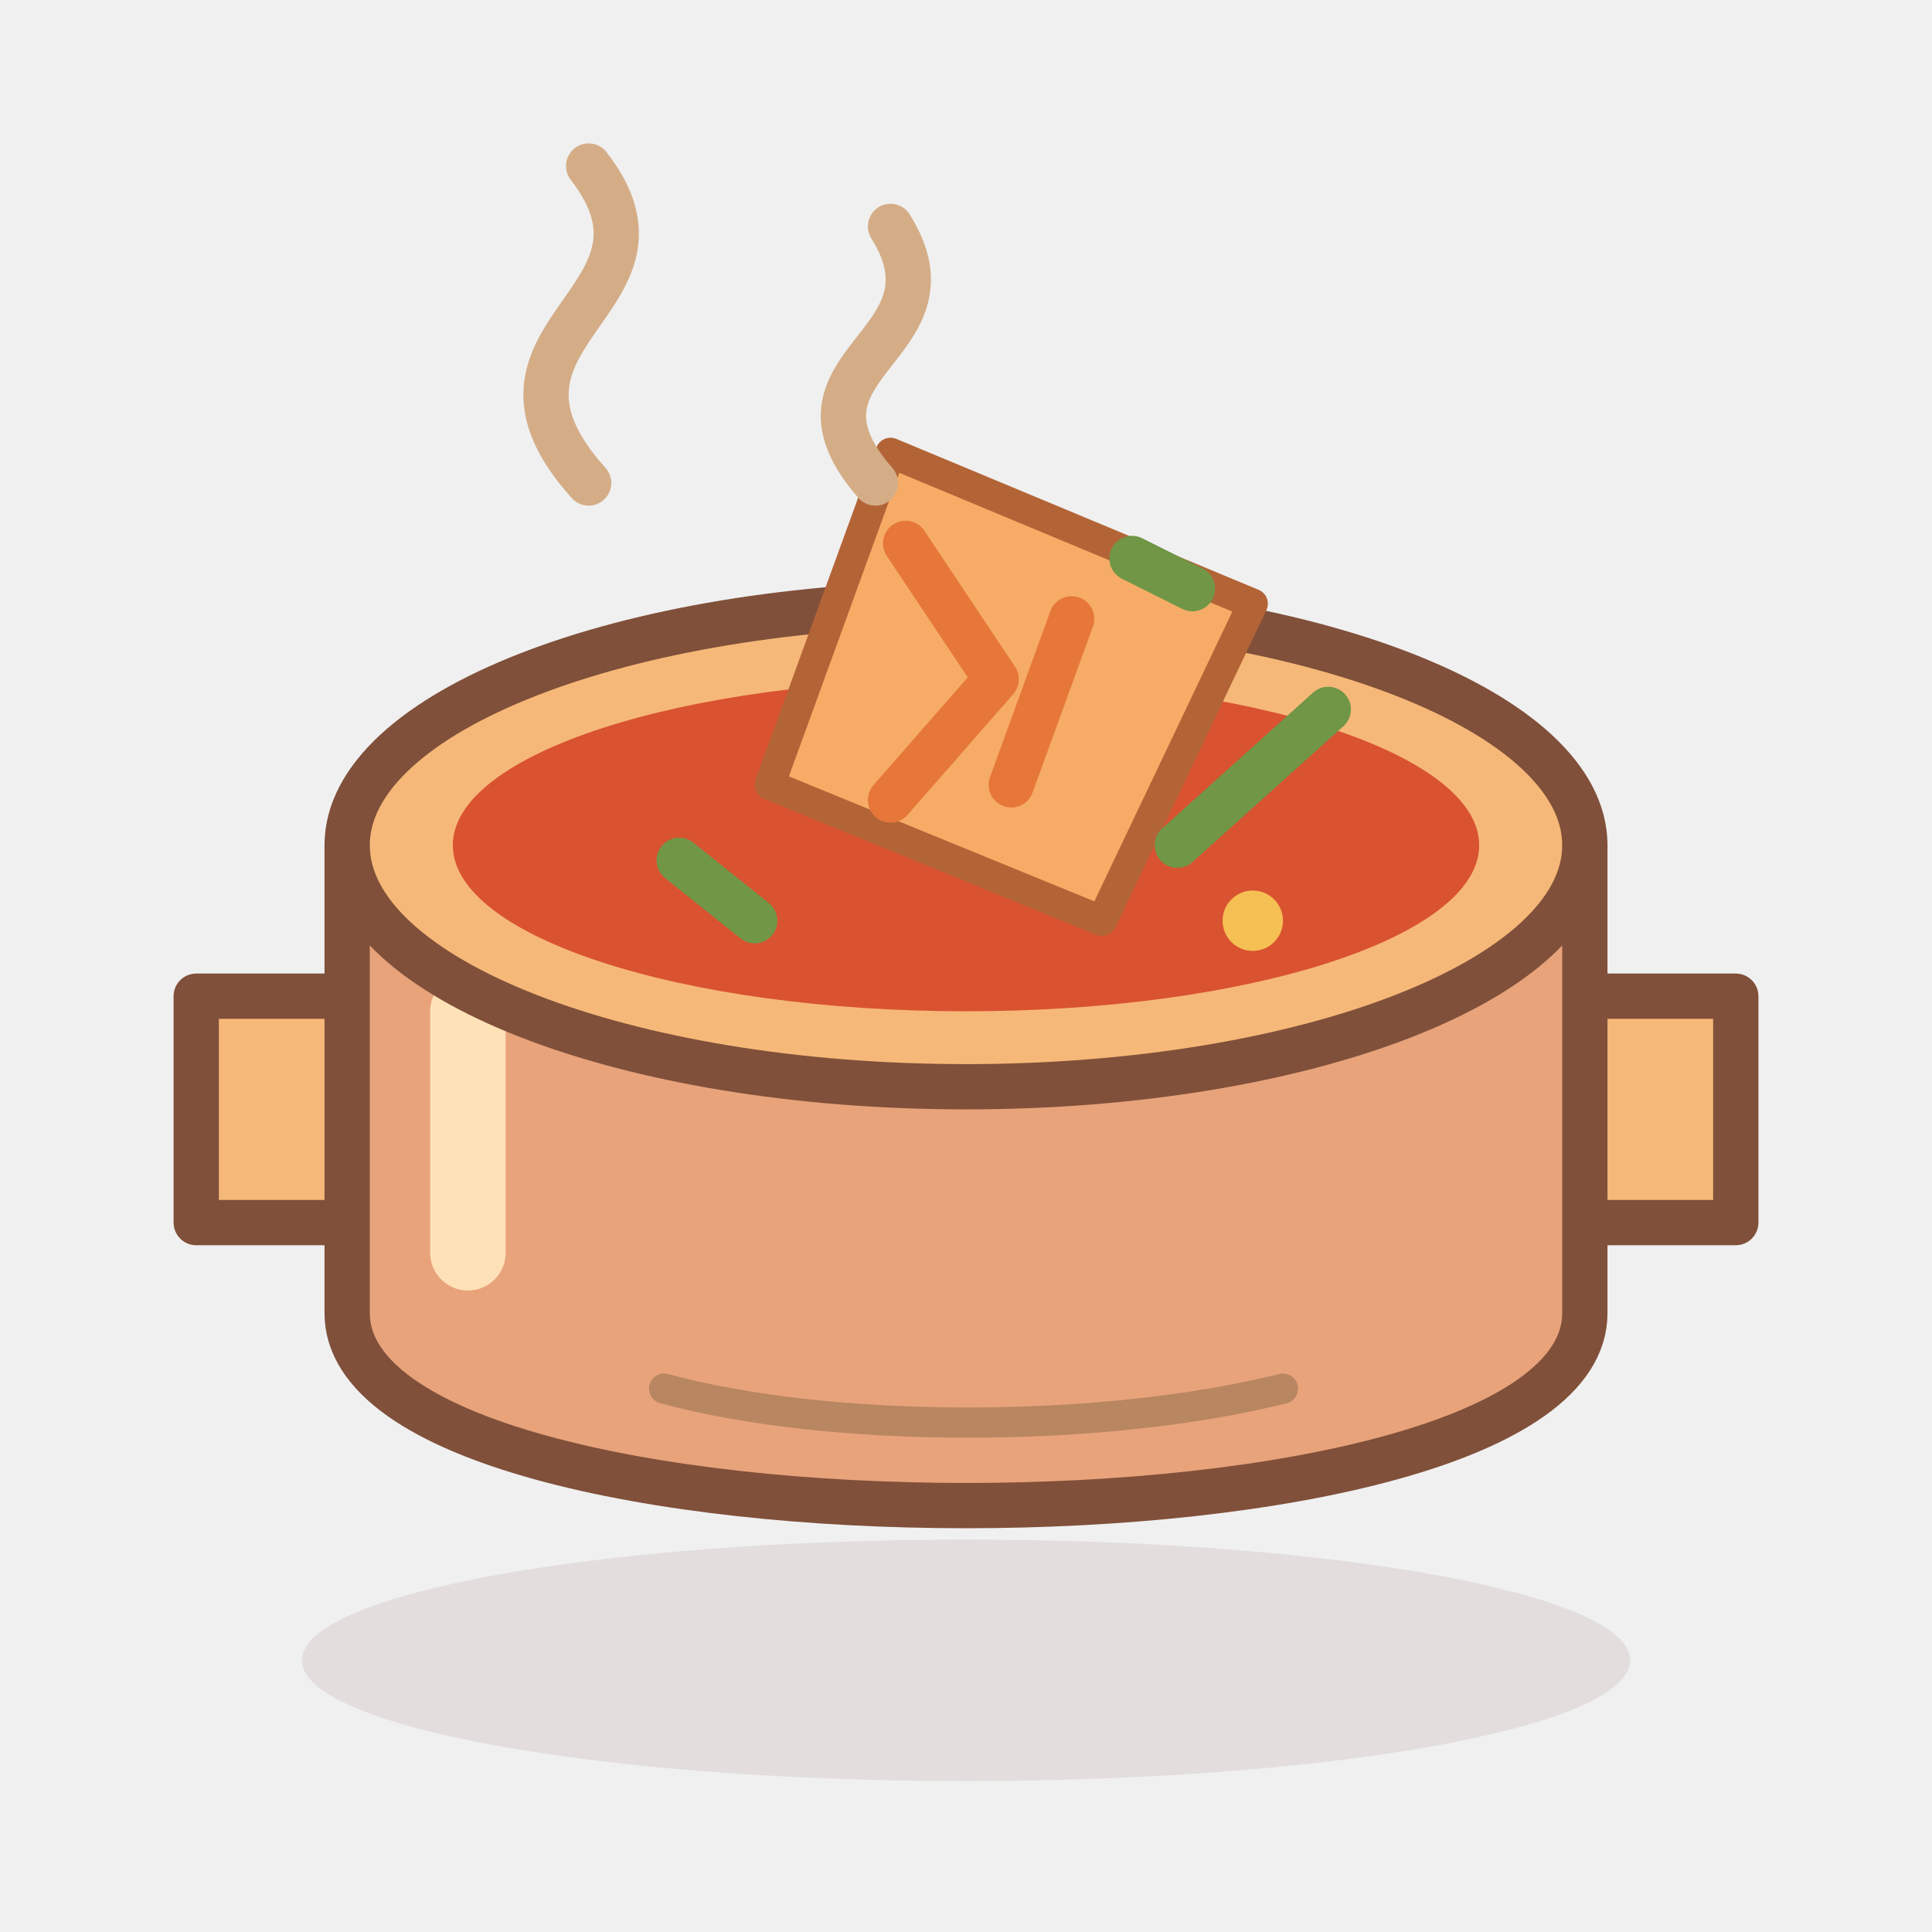
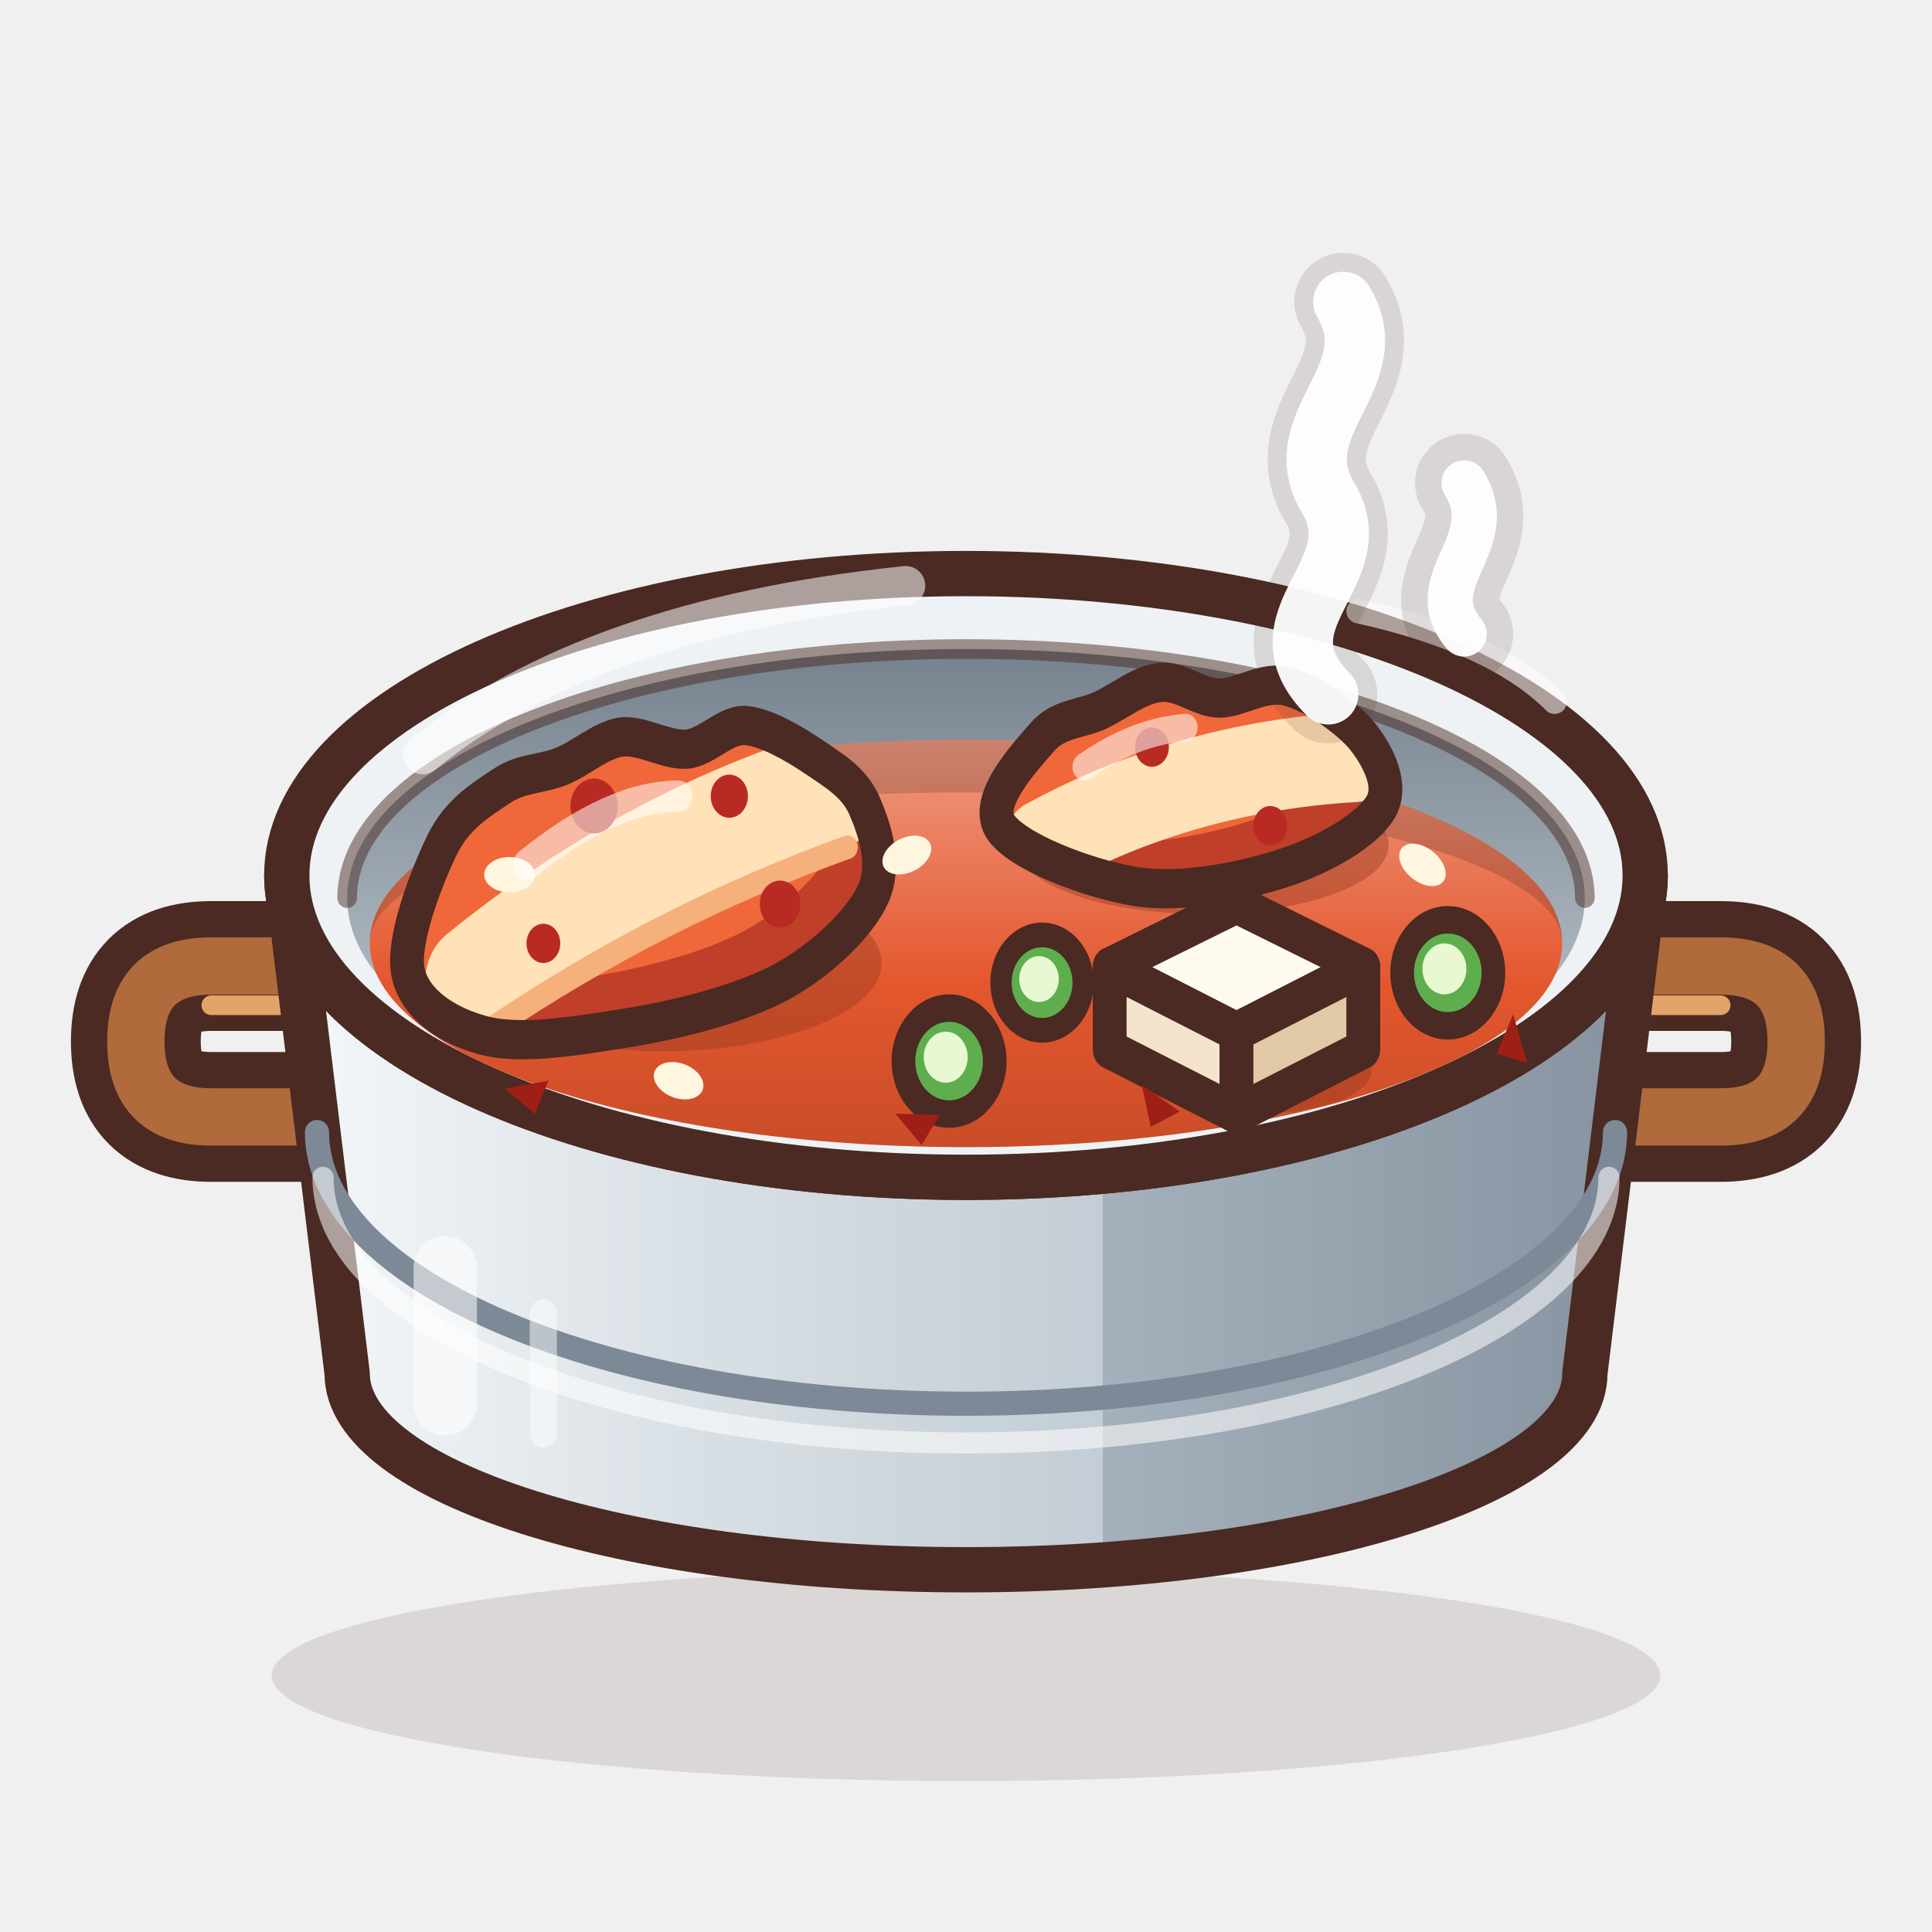
- <svg xmlns="http://www.w3.org/2000/svg" viewBox="0 0 128 128" fill="none">
-   <ellipse cx="64" cy="110" rx="44" ry="8" fill="#723c36" opacity=".1" />
-   <g stroke="#80503a" stroke-width="3" stroke-linecap="round" stroke-linejoin="round">
-     <path d="M25 66H13v15h15m73-15h14v15h-15" fill="#f6b878" />
-     <path d="M23 56h82v31c0 17-82 17-82 0V56Z" fill="#e8a37b" />
-     <path d="M31 67v16" stroke="#ffe1b7" stroke-width="5" />
-     <ellipse cx="64" cy="56" rx="41" ry="16" fill="#f6b878" />
-     <ellipse cx="64" cy="56" rx="34" ry="11" fill="#d95331" stroke="none" />
-     <path d="m51 52 8-22 24 10-10 21-22-9Z" fill="#f6ac66" stroke="#b36437" stroke-width="2" />
-     <path d="m60 36 6 9-7 8m12-12-4 11" stroke="#e67739" stroke-width="3" />
-     <path d="m78 56 10-9m-43 10 5 4m25-24 4 2" stroke="#709646" stroke-width="3" />
-     <circle cx="83" cy="61" r="2" fill="#f5bf54" stroke="none" />
-     <path d="M44 92c11 3 29 3 41 0" stroke="#b88661" stroke-width="2" />
+ <svg xmlns="http://www.w3.org/2000/svg" viewBox="0 0 128 128" stroke-linecap="round" stroke-linejoin="round">
+   <style>.o,.p,.q,.s,.t,.u{stroke:#4a2a22}.o,.p,.q,.h,.l{fill:none}.o,.s{stroke-width:3}.p,.t{stroke-width:2}.q,.u{stroke-width:1.4}.h{stroke:#fff;stroke-opacity:.55}</style>
+   <defs>
+     <linearGradient id="m2-1" x1="0" y1="0" x2="1" y2="0">
+       <stop offset="0" stop-color="#f5f8fa" />
+       <stop offset=".3" stop-color="#d9e0e5" />
+       <stop offset=".6" stop-color="#c3cdd5" />
+       <stop offset=".6" stop-color="#a4b0bb" />
+       <stop offset="1" stop-color="#86929f" />
+     </linearGradient>
+     <linearGradient id="m2-2" x1="0" y1="0" x2="0" y2="1">
+       <stop offset="0" stop-color="#76828e" />
+       <stop offset="1" stop-color="#c7d0d7" />
+     </linearGradient>
+     <linearGradient id="m2-3" x1="0" y1="0" x2="0" y2="1">
+       <stop offset="0" stop-color="#ef9a82" />
+       <stop offset=".6" stop-color="#E4572E" />
+       <stop offset="1" stop-color="#c94d28" />
+     </linearGradient>
+     <path id="m2-4" d="M21 64h-7q-5 0-5 5t5 5h8M107 64h7q5 0 5 5t-5 5h-8" />
+     <path id="m2-5" d="M31 66c-.4-1.6 1.1-4.9 2-6.5s2.3-2.3 3.5-3s2.3-.6 3.5-1s2.3-1.3 3.5-1.5s2.8.7 4 .6s2.3-1.3 3.5-1.2s2.8.9 4 1.6s2.4 1.3 3 2.5s1.3 3 .5 4.5s-3.1 3.4-5.5 4.5s-6.1 1.9-9 2.3s-6.3.9-8.5.4s-4.1-1.6-4.5-3.2z" />
+     <path id="m2-6" d="M66 58.5c-.9-1.3 1.5-3.5 2.5-4.5s2.3-.9 3.5-1.4s2.3-1.3 3.5-1.4s2.3.8 3.5.8s2.6-.9 4-.6s3.6 1.6 4.5 2.6s1.8 2.5 1 3.6s-3.1 2.3-5.5 3s-6.2 1.4-9 1s-7.1-1.8-8-3.1z" />
+     <g id="m2-7">
+       <circle cx="0" cy="0" r="2.7" fill="#5fae4e" class="u" />
+       <circle cx="-.2" cy="-.2" r="1.3" fill="#e8f8d2" />
+     </g>
+   </defs>
+   <ellipse cx="64" cy="111" rx="46" ry="7" fill="#3a1d16" opacity=".12" />
+   <use href="#m2-4" class="l" stroke="#4a2a22" stroke-width="8.6" />
+   <use href="#m2-4" class="l" stroke="#b06a3b" stroke-width="3.8" />
+   <path d="M14 66.6h5M109 66.6h5" class="l" stroke="#e3a46a" stroke-width="1.3" />
+   <path d="M19 58L23 91A41 13 0 0 0 105 91L109 58A45 20 0 0 1 19 58Z" fill="url(#m2-1)" class="s" />
+   <path d="M21 75A43 18 0 0 0 107 75" class="l" stroke="#7d8996" stroke-width="1.6" />
+   <path d="M21.4 78A42.6 17.6 0 0 0 106.6 78" class="l" stroke="#fff" stroke-width="1.4" opacity=".55" />
+   <path d="M29.5 84v9" class="h" stroke-width="4.2" />
+   <path d="M36 87v8" class="h" stroke-width="1.8" opacity=".9" />
+   <ellipse cx="64" cy="58" rx="45" ry="20" fill="#eef2f5" class="s" />
+   <ellipse cx="64" cy="59.5" rx="41" ry="16.5" fill="url(#m2-2)" />
+   <ellipse cx="64" cy="62.5" rx="39.5" ry="13.5" fill="url(#m2-3)" />
+   <path d="M24.5 62.5A39.5 13.5 0 0 1 103.5 62.5A39.5 10 0 0 0 24.5 62.5Z" fill="#000" opacity=".16" />
+   <path d="M23 59.5A41 16.5 0 0 1 105 59.5" class="l" stroke="#4a2a22" stroke-width="1.3" opacity=".5" />
+   <path d="M28 50Q39 41 60 38.8" class="h" stroke-width="2.6" />
+   <path d="M90 40.5q9 2 13 6" class="h" stroke-width="1.6" />
+   <g transform="matrix(1.12 0 0 1.3 -7.68 -21.35)">
+     <ellipse cx="46" cy="65.5" rx="13" ry="4.5" fill="#94391e" opacity=".42" />
+     <ellipse cx="78" cy="59.5" rx="11" ry="3.5" fill="#94391e" opacity=".42" />
+     <ellipse cx="81" cy="71" rx="7" ry="2.2" fill="#94391e" opacity=".42" />
+     <use href="#m2-5" fill="#bf3f28" />
+     <clipPath id="m2-5c">
+       <use href="#m2-5" />
+     </clipPath>
+     <g clip-path="url(#m2-5c)">
+       <use href="#m2-5" fill="#f0683a" x="-2.2" y="-2.6" />
+       <path d="M35 66.5Q45 59.5 56.5 56.5" class="l" stroke="#ffe2b8" stroke-width="6" />
+       <path d="M36 68.8Q46 63 57 59.6" class="l" stroke="#f6b07c" stroke-width="1.2" />
+       <g fill="#b92b22">
+         <circle cx="42" cy="57.5" r="1.4" />
+         <circle cx="50" cy="57" r="1.1" />
+         <circle cx="39" cy="64.5" r="1" />
+         <circle cx="53" cy="62.5" r="1.2" />
+       </g>
+     </g>
+     <use href="#m2-5" class="p" />
+     <use href="#m2-6" fill="#bf3f28" />
+     <clipPath id="m2-6c">
+       <use href="#m2-6" />
+     </clipPath>
+     <g clip-path="url(#m2-6c)">
+       <use href="#m2-6" fill="#f0683a" x="-2" y="-2.4" />
+       <path d="M68.5 59.5Q77 55.5 87 55" class="l" stroke="#ffe2b8" stroke-width="4.6" />
+       <g fill="#b92b22">
+         <circle cx="75" cy="54.5" r="1" />
+         <circle cx="82" cy="58.5" r="1" />
+       </g>
+     </g>
+     <use href="#m2-6" class="p" />
+     <path d="M80 62.5l7.5 3.2-7.5 3.3-7.5-3.3z" fill="#fffaf0" class="t" />
+     <path d="M72.5 65.7l7.5 3.3v4.2l-7.5-3.3z" fill="#f4e4cc" class="t" />
+     <path d="M80 69l7.5-3.3v4.2L80 73.2z" fill="#e2c9a6" class="t" />
+     <use href="#m2-7" x="63" y="70.5" />
+     <use href="#m2-7" x="92.5" y="66" />
+     <use href="#m2-7" transform="matrix(.9 0 0 .9 68.5 66.5)" />
+     <ellipse cx="47" cy="71.5" rx="1.5" ry=".9" fill="#fff6e0" transform="rotate(15 47 71.5)" />
+     <ellipse cx="60.5" cy="60" rx="1.5" ry=".9" fill="#fff6e0" transform="rotate(-20 60.5 60)" />
+     <ellipse cx="91" cy="60.5" rx="1.5" ry=".9" fill="#fff6e0" transform="rotate(30 91 60.5)" />
+     <ellipse cx="37" cy="61" rx="1.5" ry=".9" fill="#fff6e0" transform="rotate(0 37 61)" />
+     <g fill="#9e1f15">
+       <path d="M36.7 71.9l2.6-.4-.8 1.7z" />
+       <path d="M73.7 72.4l2.6-.4-.8 1.7z" transform="rotate(40 75 73)" />
+       <path d="M94.7 68.9l2.6-.4-.8 1.7z" transform="rotate(80 96 69.5)" />
+       <path d="M59.7 73.4l2.6-.4-.8 1.7z" transform="rotate(10 61 74)" />
+     </g>
+     <path d="M38 60.5q5-3.5 9-3.5" class="h" stroke-width="1.6" />
+     <path d="M71 55.5q3-1.8 6-2" class="h" stroke-width="1.4" />
  </g>
-   <path d="M39 32c-9-10 7-12 0-21m19 21c-7-8 6-9 1-17" stroke="#d4ad87" stroke-width="3" stroke-linecap="round" />
+   <g class="l" stroke="#4a2a22" stroke-width="6.5" opacity=".14">
+     <path d="M88 46c-5-5 3-8 0-13s4-8 1-13" />
+     <path d="M97 42c-3-3.5 2.5-6 0-10" />
+   </g>
+   <g class="l" stroke="#fff" stroke-width="4" opacity=".95">
+     <path d="M88 46c-5-5 3-8 0-13s4-8 1-13" />
+     <path d="M97 42c-3-3.5 2.5-6 0-10" stroke-width="3" />
+   </g>
</svg>
